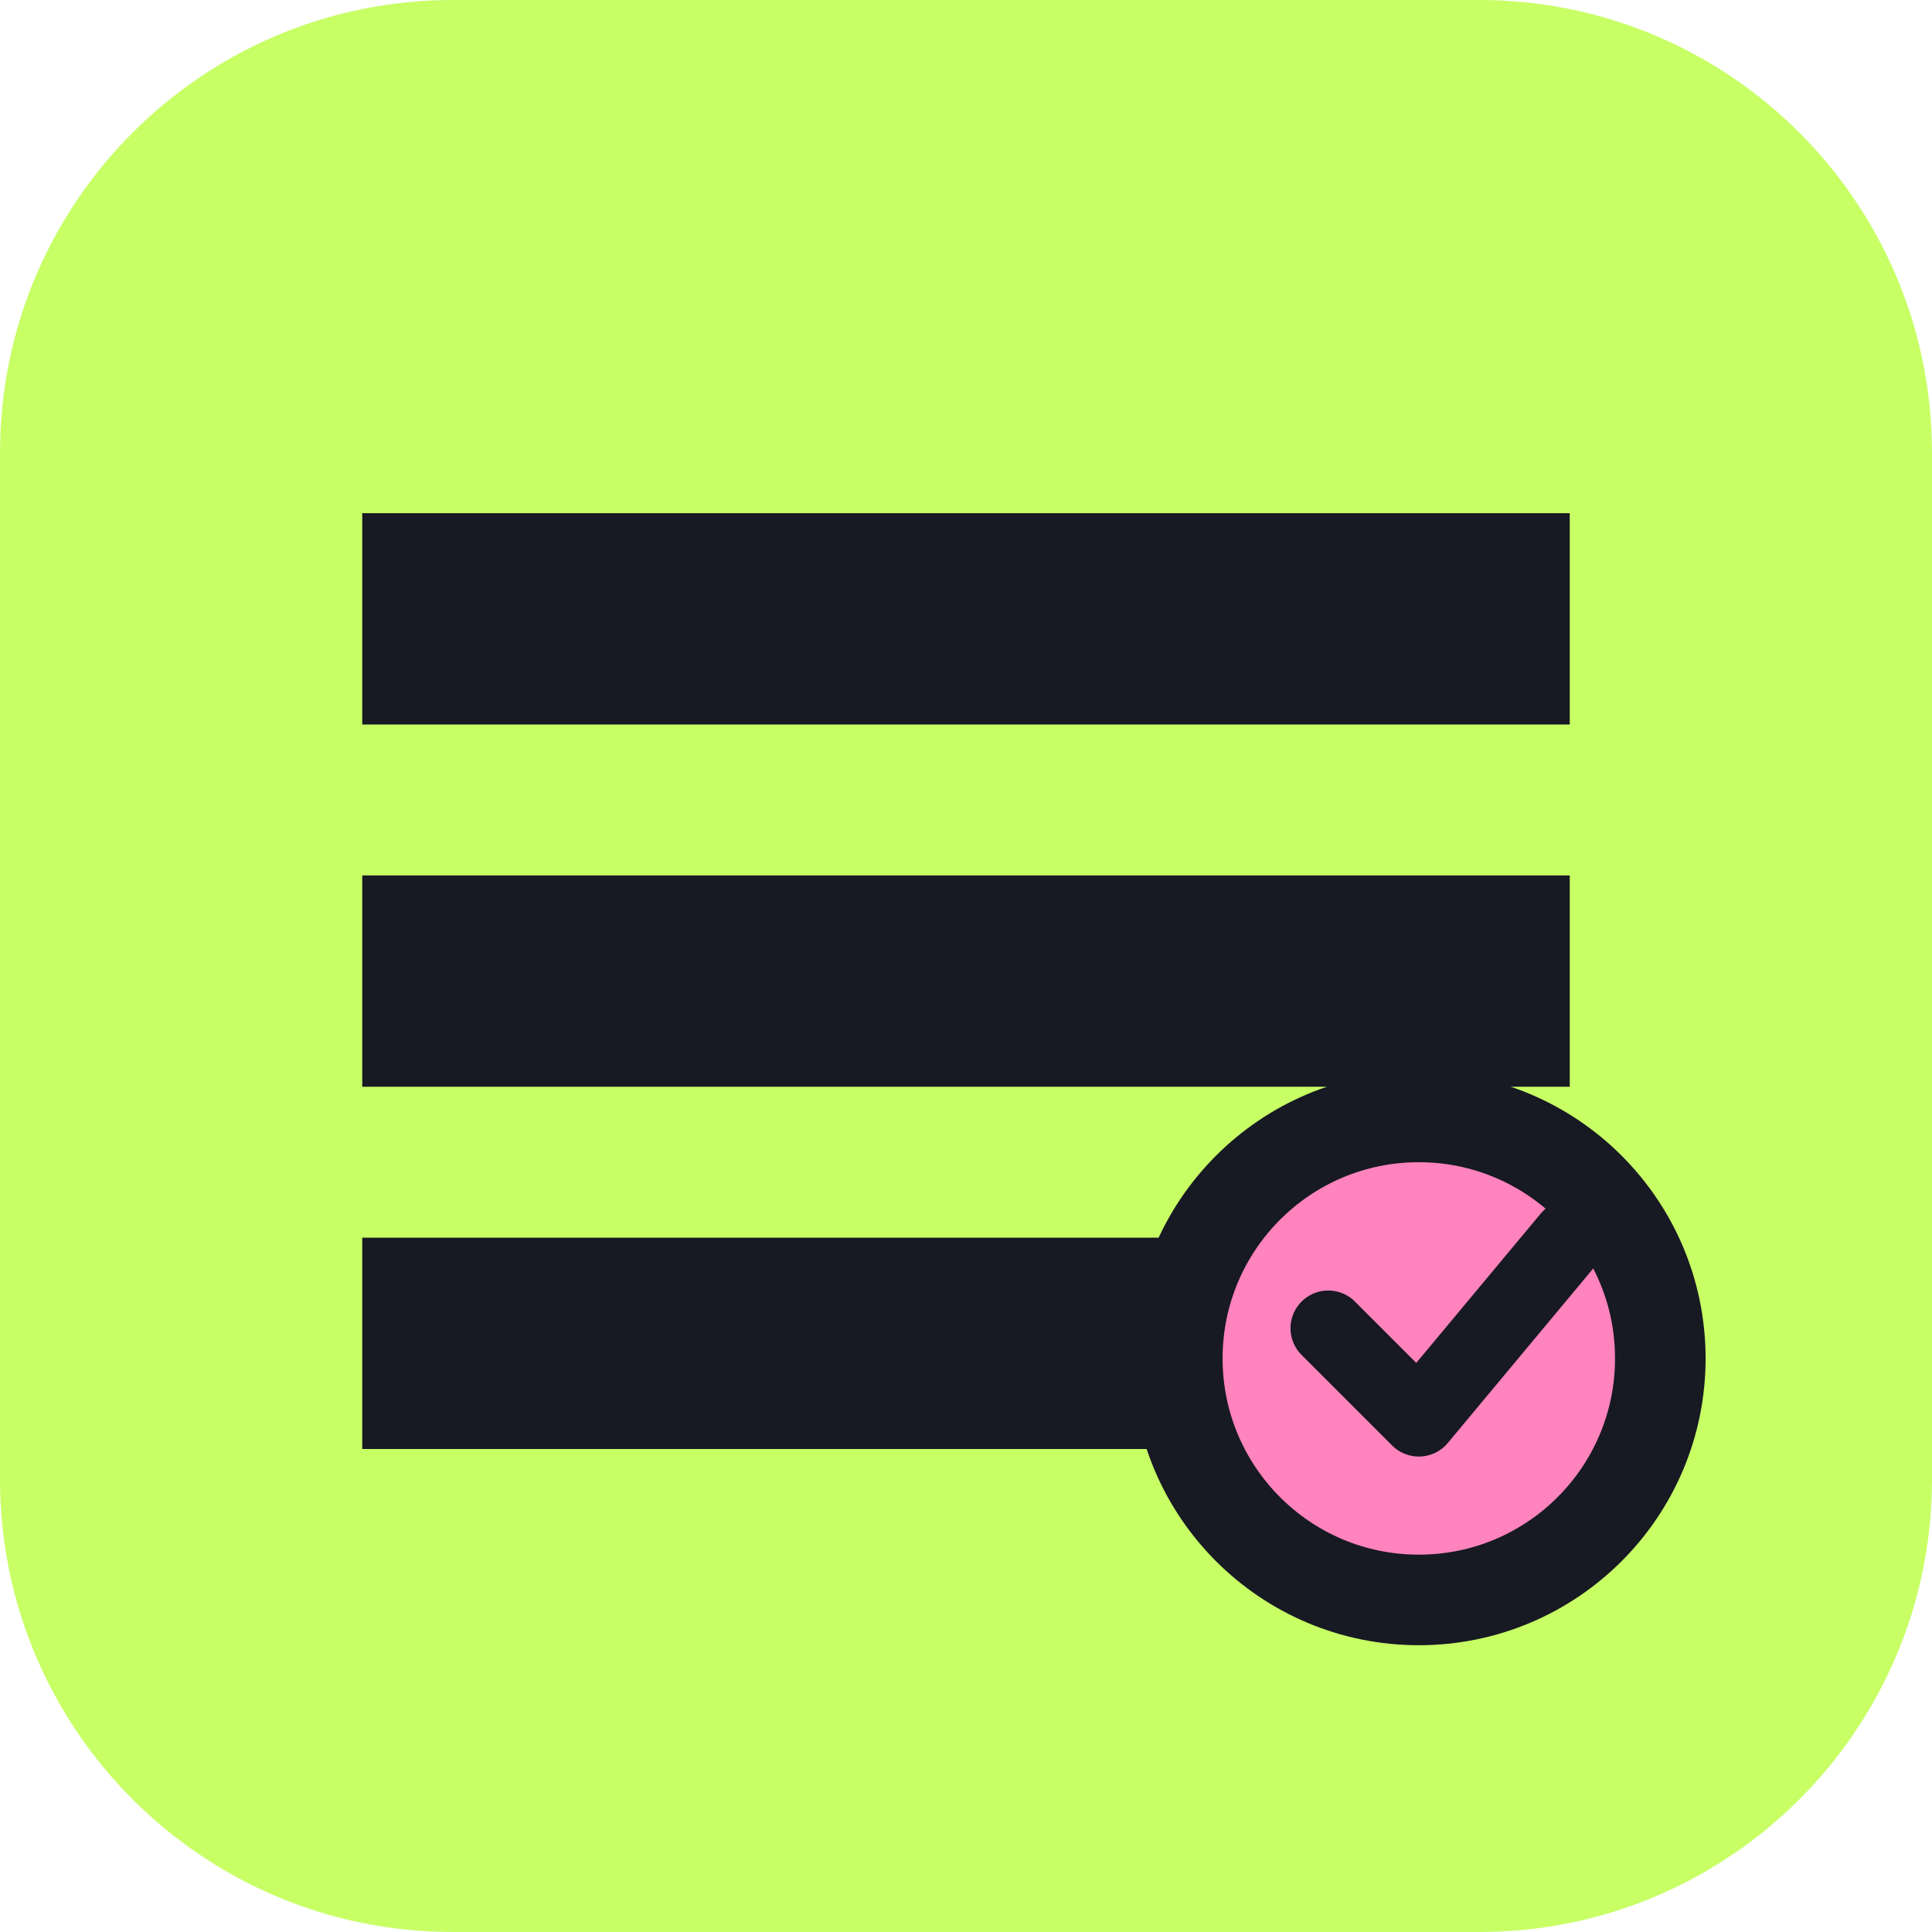
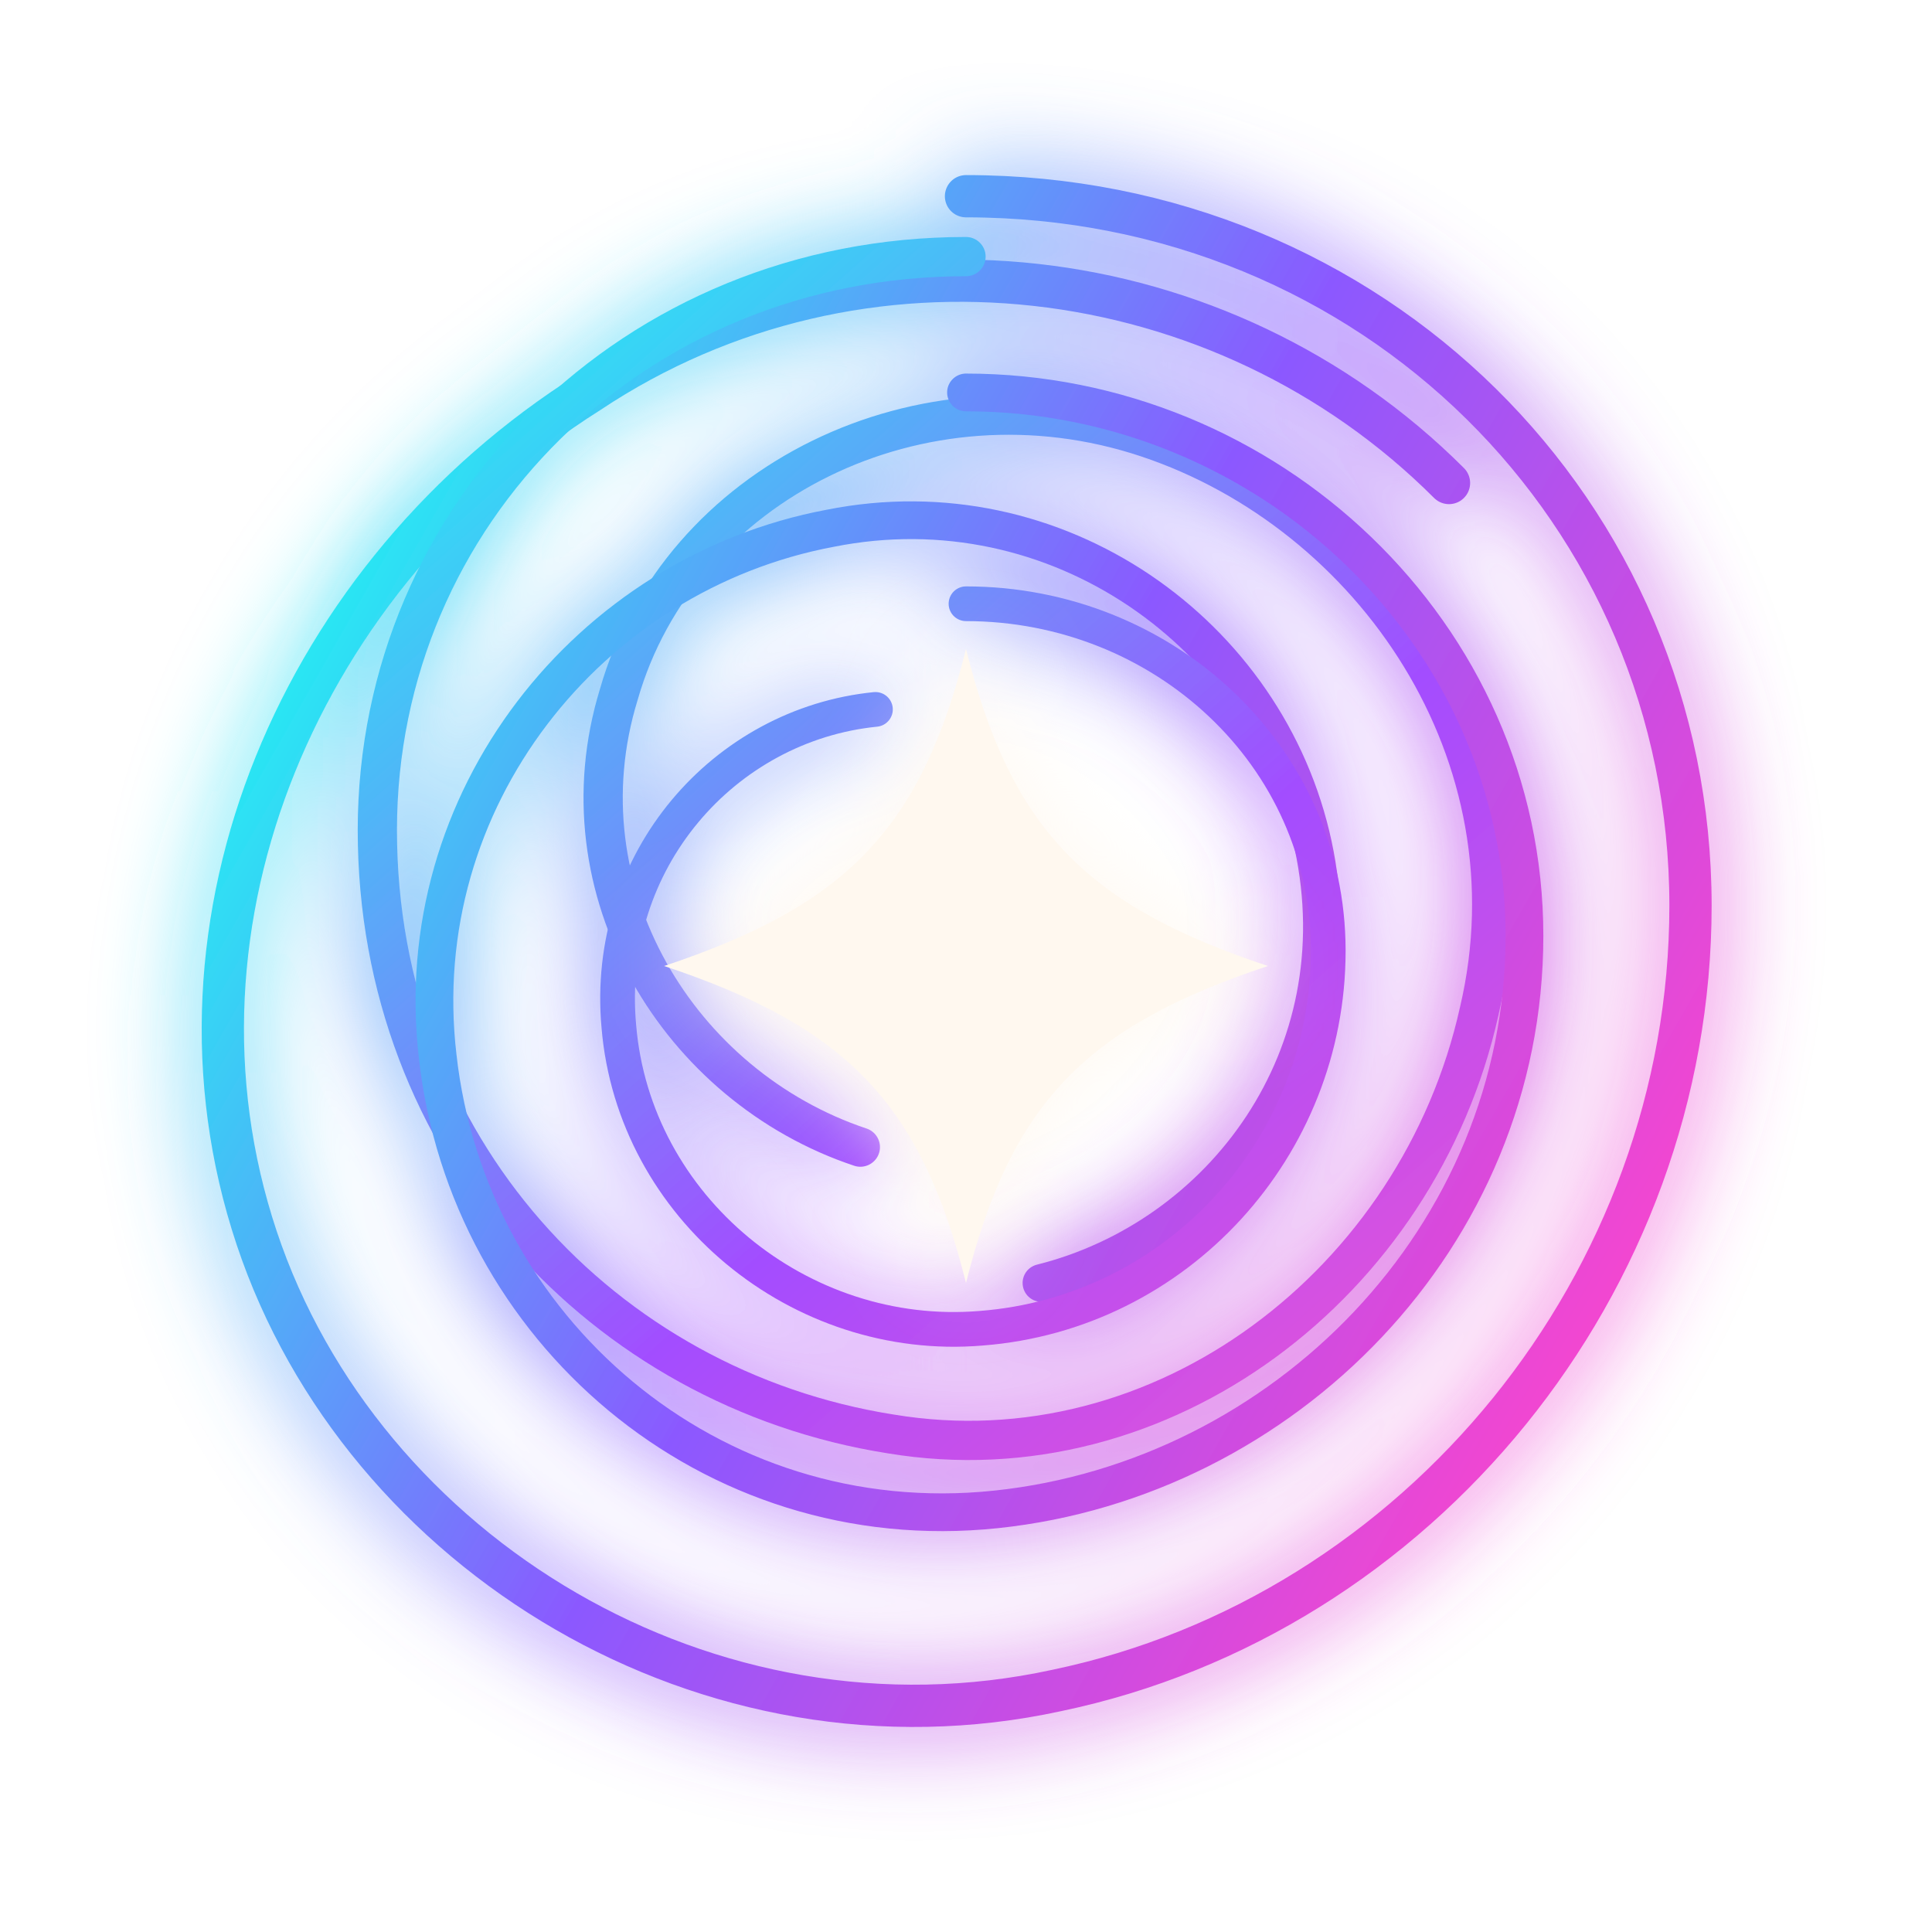
- <svg xmlns="http://www.w3.org/2000/svg" viewBox="0 0 64 64">
-   <rect width="64" height="64" rx="15" fill="#c7ff65" />
-   <path d="M12 17h40v7H12zm0 12h40v7H12zm0 12h27v7H12z" fill="#171923" />
-   <circle cx="47" cy="45" r="8" fill="#ff83bd" stroke="#171923" stroke-width="3" />
-   <path d="M44 44l3 3 5-6" fill="none" stroke="#171923" stroke-width="2.5" stroke-linecap="round" stroke-linejoin="round" />
+ <svg xmlns="http://www.w3.org/2000/svg" viewBox="0 0 128 128" role="img" aria-labelledby="title desc">
+   <defs>
+     <linearGradient id="swirl" x1="18" y1="38" x2="111" y2="91" gradientUnits="userSpaceOnUse">
+       <stop offset="0" stop-color="#20f4f2" />
+       <stop offset=".48" stop-color="#8b59ff" />
+       <stop offset="1" stop-color="#ff43cb" />
+     </linearGradient>
+     <linearGradient id="swirl2" x1="28" y1="25" x2="99" y2="105" gradientUnits="userSpaceOnUse">
+       <stop offset="0" stop-color="#27e9f4" />
+       <stop offset=".55" stop-color="#a34dff" />
+       <stop offset="1" stop-color="#ff54c9" />
+     </linearGradient>
+     <filter id="neon" x="-60%" y="-60%" width="220%" height="220%">
+       <feGaussianBlur stdDeviation="3.2" result="blur" />
+       <feMerge>
+         <feMergeNode in="blur" />
+         <feMergeNode in="SourceGraphic" />
+       </feMerge>
+     </filter>
+   </defs>
+   <g fill="none" stroke-linecap="round" stroke-linejoin="round" filter="url(#neon)">
+     <path d="M64 13 C91 13 112 34 112 60 C112 85 94 107 70 112 C47 117 24 103 17 82 C10 61 20 38 39 26 C57 14 81 17 96 32" stroke="url(#swirl)" stroke-width="2.8" />
+     <path d="M64 17 C42 17 25 34 25 55 C25 76 40 92 59 95 C77 98 94 85 98 67 C102 50 91 34 76 29 C61 24 45 32 41 46 C37 59 45 72 57 76" stroke="url(#swirl2)" stroke-width="2.6" />
+     <path d="M64 26 C84 26 101 42 101 62 C101 82 85 98 66 100 C47 102 31 88 29 70 C27 53 39 38 55 35 C70 32 84 42 87 56 C90 70 81 82 69 85" stroke="url(#swirl)" stroke-width="2.5" />
+     <path d="M64 40 C77 40 88 50 88 63 C88 76 78 87 65 88 C53 89 42 80 41 68 C40 57 48 48 58 47" stroke="url(#swirl2)" stroke-width="2.3" />
+   </g>
+   <path d="M64 43 C67 55 72 60 84 64 C72 68 67 73 64 85 C61 73 56 68 44 64 C56 60 61 55 64 43Z" fill="#fff8ef" filter="url(#neon)" />
</svg>
